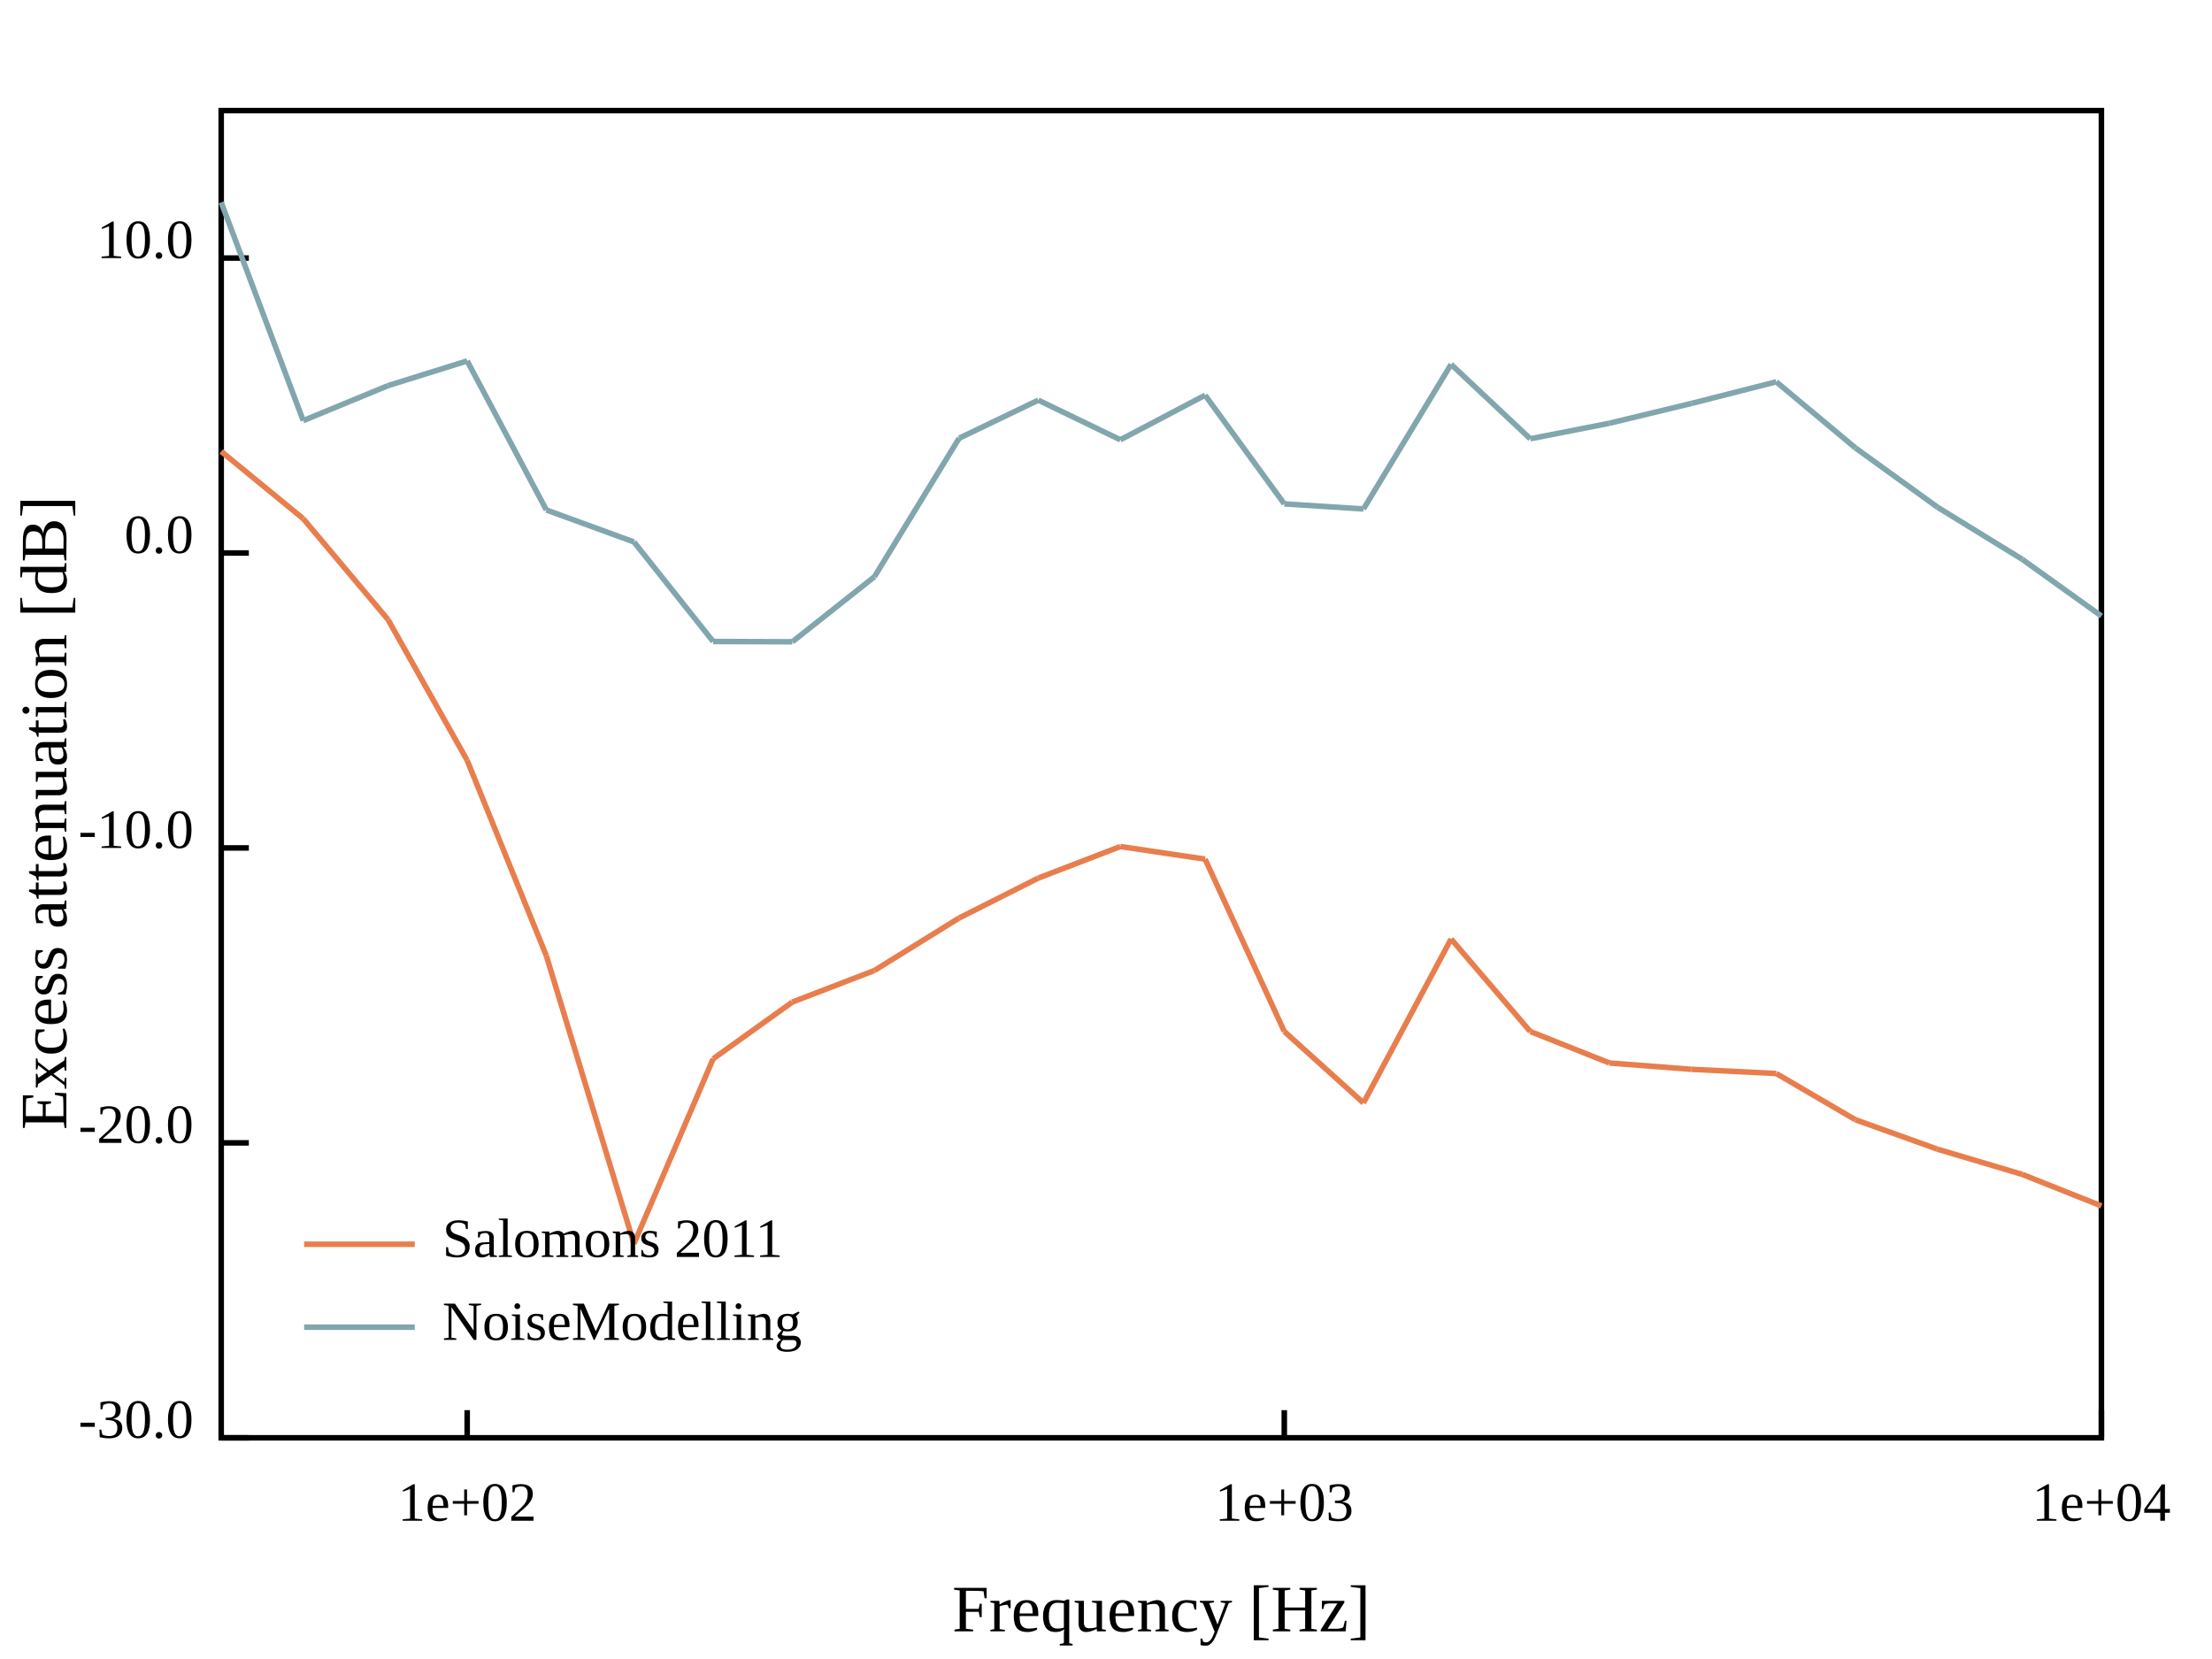
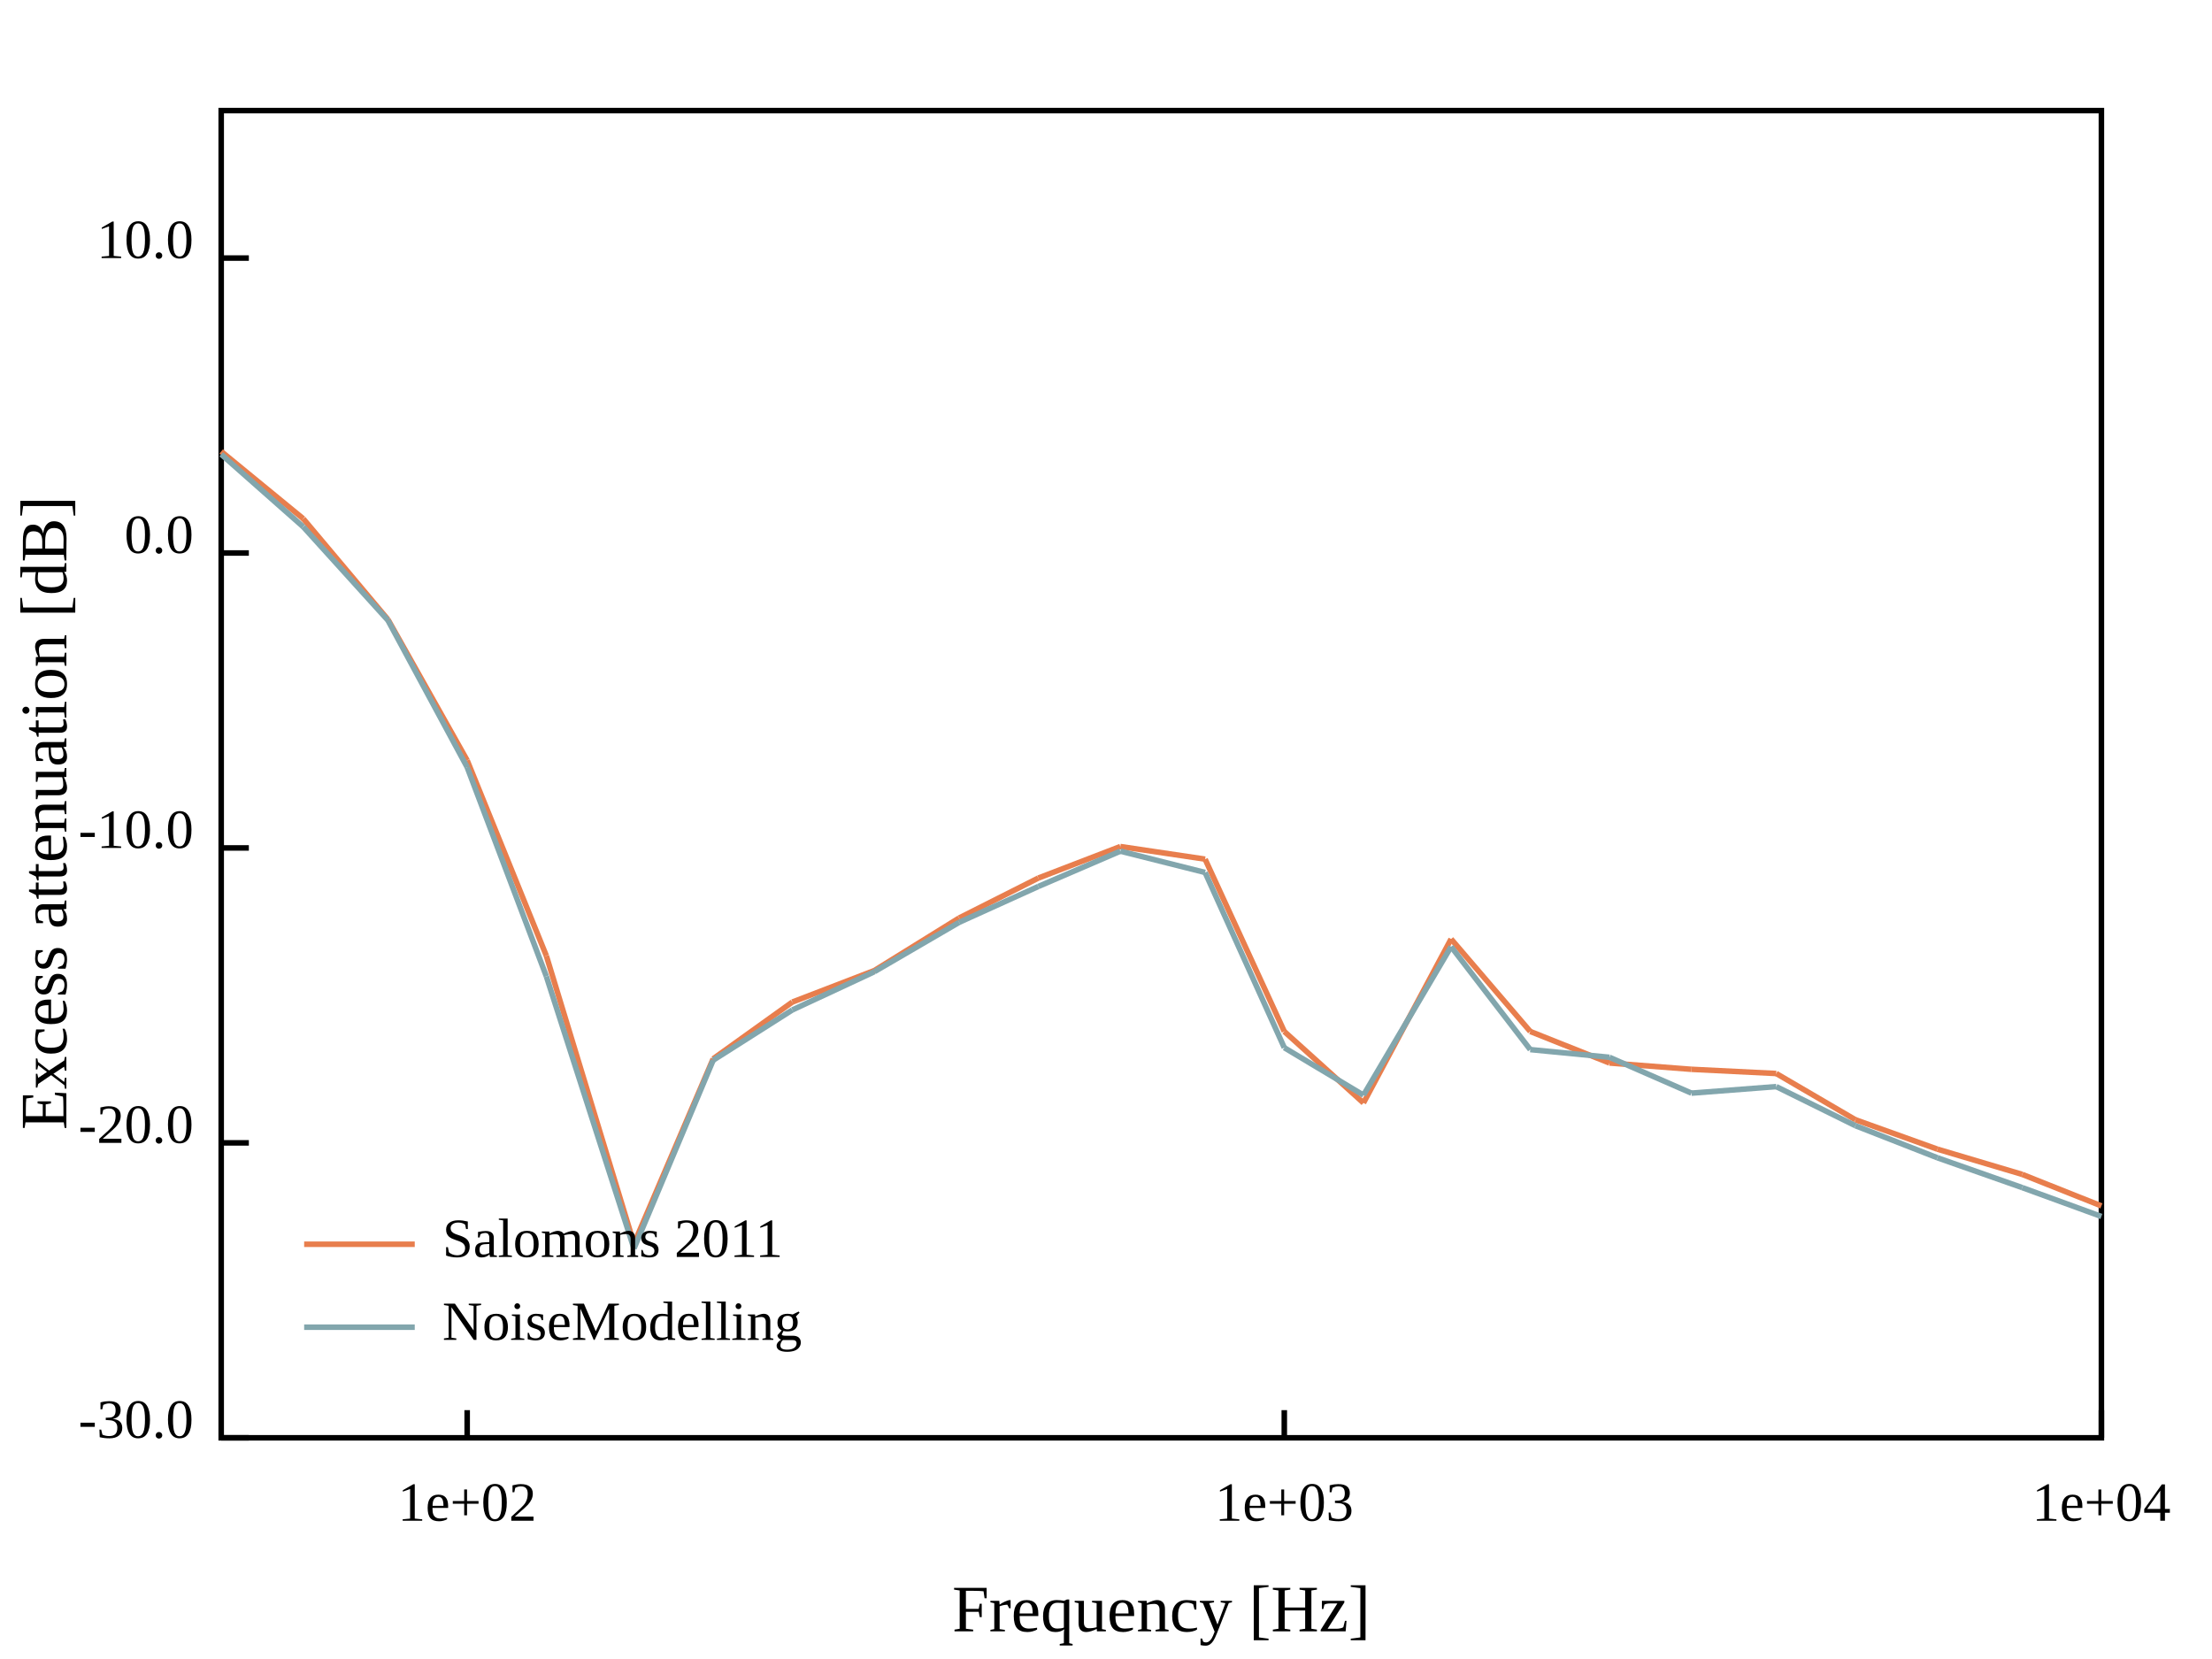
<svg xmlns="http://www.w3.org/2000/svg" height="300" width="400">
  <rect width="400" height="300" x="0" y="0" style="fill:white; stroke:none" />
  <rect width="340" height="240" x="40" y="20" style="fill:none; stroke-width:1;stroke:black" />
  <line x1="40" y1="260" x2="45" y2="260" style="fill:none; stroke-width:1; stroke:black" />
  <text x="35" y="260" text-anchor="end" style="stroke:none; fill:black; font-size:smaller">-30.0</text>
  <line x1="40" y1="206.667" x2="45" y2="206.667" style="fill:none; stroke-width:1; stroke:black" />
  <text x="35" y="206.667" text-anchor="end" style="stroke:none; fill:black; font-size:smaller">-20.0</text>
  <line x1="40" y1="153.333" x2="45" y2="153.333" style="fill:none; stroke-width:1; stroke:black" />
  <text x="35" y="153.333" text-anchor="end" style="stroke:none; fill:black; font-size:smaller">-10.0</text>
  <line x1="40" y1="100" x2="45" y2="100" style="fill:none; stroke-width:1; stroke:black" />
  <text x="35" y="100" text-anchor="end" style="stroke:none; fill:black; font-size:smaller">0.0</text>
  <line x1="40" y1="46.667" x2="45" y2="46.667" style="fill:none; stroke-width:1; stroke:black" />
  <text x="35" y="46.667" text-anchor="end" style="stroke:none; fill:black; font-size:smaller">10.0</text>
  <line x1="84.48" y1="260" x2="84.48" y2="255" style="fill:none; stroke-width:1; stroke:black" />
  <text x="84.48" y="275" text-anchor="middle" style="stroke:none; fill:black; font-size:smaller">1e+02</text>
  <line x1="232.24" y1="260" x2="232.24" y2="255" style="fill:none; stroke-width:1; stroke:black" />
  <text x="232.24" y="275" text-anchor="middle" style="stroke:none; fill:black; font-size:smaller">1e+03</text>
  <line x1="380" y1="260" x2="380" y2="255" style="fill:none; stroke-width:1; stroke:black" />
  <text x="380" y="275" text-anchor="middle" style="stroke:none; fill:black; font-size:smaller">1e+04</text>
  <line x1="40" y1="81.631" x2="54.831" y2="93.793" style="fill:none; stroke-width:1; stroke:rgb(232,126,77)" />
  <line x1="54.831" y1="93.793" x2="70.161" y2="112.035" style="fill:none; stroke-width:1; stroke:rgb(232,126,77)" />
  <line x1="70.161" y1="112.035" x2="84.48" y2="137.498" style="fill:none; stroke-width:1; stroke:rgb(232,126,77)" />
  <line x1="84.48" y1="137.498" x2="98.8" y2="172.842" style="fill:none; stroke-width:1; stroke:rgb(232,126,77)" />
  <line x1="98.8" y1="172.842" x2="114.641" y2="224.909" style="fill:none; stroke-width:1; stroke:rgb(232,126,77)" />
  <line x1="114.641" y1="224.909" x2="128.96" y2="191.465" style="fill:none; stroke-width:1; stroke:rgb(232,126,77)" />
  <line x1="128.96" y1="191.465" x2="143.28" y2="181.203" style="fill:none; stroke-width:1; stroke:rgb(232,126,77)" />
  <line x1="143.28" y1="181.203" x2="158.11" y2="175.503" style="fill:none; stroke-width:1; stroke:rgb(232,126,77)" />
  <line x1="158.11" y1="175.503" x2="173.441" y2="166.002" style="fill:none; stroke-width:1; stroke:rgb(232,126,77)" />
  <line x1="173.441" y1="166.002" x2="187.76" y2="158.781" style="fill:none; stroke-width:1; stroke:rgb(232,126,77)" />
  <line x1="187.76" y1="158.781" x2="202.591" y2="153.08" style="fill:none; stroke-width:1; stroke:rgb(232,126,77)" />
  <line x1="202.591" y1="153.08" x2="217.921" y2="155.36" style="fill:none; stroke-width:1; stroke:rgb(232,126,77)" />
  <line x1="217.921" y1="155.36" x2="232.24" y2="186.524" style="fill:none; stroke-width:1; stroke:rgb(232,126,77)" />
  <line x1="232.24" y1="186.524" x2="246.559" y2="199.446" style="fill:none; stroke-width:1; stroke:rgb(232,126,77)" />
  <line x1="246.559" y1="199.446" x2="262.401" y2="169.802" style="fill:none; stroke-width:1; stroke:rgb(232,126,77)" />
  <line x1="262.401" y1="169.802" x2="276.72" y2="186.524" style="fill:none; stroke-width:1; stroke:rgb(232,126,77)" />
  <line x1="276.72" y1="186.524" x2="291.04" y2="192.225" style="fill:none; stroke-width:1; stroke:rgb(232,126,77)" />
  <line x1="291.04" y1="192.225" x2="305.87" y2="193.365" style="fill:none; stroke-width:1; stroke:rgb(232,126,77)" />
  <line x1="305.87" y1="193.365" x2="321.2" y2="194.125" style="fill:none; stroke-width:1; stroke:rgb(232,126,77)" />
  <line x1="321.2" y1="194.125" x2="335.52" y2="202.486" style="fill:none; stroke-width:1; stroke:rgb(232,126,77)" />
  <line x1="335.52" y1="202.486" x2="350.351" y2="207.807" style="fill:none; stroke-width:1; stroke:rgb(232,126,77)" />
  <line x1="350.351" y1="207.807" x2="365.681" y2="212.367" style="fill:none; stroke-width:1; stroke:rgb(232,126,77)" />
  <line x1="365.681" y1="212.367" x2="380" y2="218.068" style="fill:none; stroke-width:1; stroke:rgb(232,126,77)" />
-   <line x1="40" y1="36.589" x2="54.831" y2="76.061" style="fill:none; stroke-width:1; stroke:rgb(130,166,173)" />
-   <line x1="54.831" y1="76.061" x2="70.161" y2="69.736" style="fill:none; stroke-width:1; stroke:rgb(130,166,173)" />
-   <line x1="70.161" y1="69.736" x2="84.48" y2="65.266" style="fill:none; stroke-width:1; stroke:rgb(130,166,173)" />
-   <line x1="84.48" y1="65.266" x2="98.8" y2="92.22" style="fill:none; stroke-width:1; stroke:rgb(130,166,173)" />
-   <line x1="98.8" y1="92.22" x2="114.641" y2="98.006" style="fill:none; stroke-width:1; stroke:rgb(130,166,173)" />
-   <line x1="114.641" y1="98.006" x2="128.96" y2="116.001" style="fill:none; stroke-width:1; stroke:rgb(130,166,173)" />
-   <line x1="128.96" y1="116.001" x2="143.28" y2="116.055" style="fill:none; stroke-width:1; stroke:rgb(130,166,173)" />
-   <line x1="143.28" y1="116.055" x2="158.11" y2="104.307" style="fill:none; stroke-width:1; stroke:rgb(130,166,173)" />
-   <line x1="158.11" y1="104.307" x2="173.441" y2="79.245" style="fill:none; stroke-width:1; stroke:rgb(130,166,173)" />
-   <line x1="173.441" y1="79.245" x2="187.76" y2="72.363" style="fill:none; stroke-width:1; stroke:rgb(130,166,173)" />
-   <line x1="187.76" y1="72.363" x2="202.591" y2="79.527" style="fill:none; stroke-width:1; stroke:rgb(130,166,173)" />
-   <line x1="202.591" y1="79.527" x2="217.921" y2="71.465" style="fill:none; stroke-width:1; stroke:rgb(130,166,173)" />
-   <line x1="217.921" y1="71.465" x2="232.24" y2="91.118" style="fill:none; stroke-width:1; stroke:rgb(130,166,173)" />
-   <line x1="232.24" y1="91.118" x2="246.559" y2="92.04" style="fill:none; stroke-width:1; stroke:rgb(130,166,173)" />
-   <line x1="246.559" y1="92.04" x2="262.401" y2="65.885" style="fill:none; stroke-width:1; stroke:rgb(130,166,173)" />
-   <line x1="262.401" y1="65.885" x2="276.72" y2="79.343" style="fill:none; stroke-width:1; stroke:rgb(130,166,173)" />
-   <line x1="276.72" y1="79.343" x2="291.04" y2="76.533" style="fill:none; stroke-width:1; stroke:rgb(130,166,173)" />
-   <line x1="291.04" y1="76.533" x2="305.87" y2="72.95" style="fill:none; stroke-width:1; stroke:rgb(130,166,173)" />
-   <line x1="305.87" y1="72.95" x2="321.2" y2="69.047" style="fill:none; stroke-width:1; stroke:rgb(130,166,173)" />
-   <line x1="321.2" y1="69.047" x2="335.52" y2="80.999" style="fill:none; stroke-width:1; stroke:rgb(130,166,173)" />
-   <line x1="335.52" y1="80.999" x2="350.351" y2="91.714" style="fill:none; stroke-width:1; stroke:rgb(130,166,173)" />
-   <line x1="350.351" y1="91.714" x2="365.681" y2="101.14" style="fill:none; stroke-width:1; stroke:rgb(130,166,173)" />
-   <line x1="365.681" y1="101.14" x2="380" y2="111.402" style="fill:none; stroke-width:1; stroke:rgb(130,166,173)" />
+   <line x1="40" y1="82.154" x2="54.831" y2="95.26" style="fill:none; stroke-width:1; stroke:rgb(130,166,173)" />
+   <line x1="54.831" y1="95.26" x2="70.161" y2="112.188" style="fill:none; stroke-width:1; stroke:rgb(130,166,173)" />
+   <line x1="70.161" y1="112.188" x2="84.48" y2="138.744" style="fill:none; stroke-width:1; stroke:rgb(130,166,173)" />
+   <line x1="84.48" y1="138.744" x2="98.8" y2="176.563" style="fill:none; stroke-width:1; stroke:rgb(130,166,173)" />
+   <line x1="98.8" y1="176.563" x2="114.641" y2="225.781" style="fill:none; stroke-width:1; stroke:rgb(130,166,173)" />
+   <line x1="114.641" y1="225.781" x2="128.96" y2="191.723" style="fill:none; stroke-width:1; stroke:rgb(130,166,173)" />
+   <line x1="128.96" y1="191.723" x2="143.28" y2="182.631" style="fill:none; stroke-width:1; stroke:rgb(130,166,173)" />
+   <line x1="143.28" y1="182.631" x2="158.11" y2="175.714" style="fill:none; stroke-width:1; stroke:rgb(130,166,173)" />
+   <line x1="158.11" y1="175.714" x2="173.441" y2="166.788" style="fill:none; stroke-width:1; stroke:rgb(130,166,173)" />
+   <line x1="173.441" y1="166.788" x2="187.76" y2="160.303" style="fill:none; stroke-width:1; stroke:rgb(130,166,173)" />
+   <line x1="187.76" y1="160.303" x2="202.591" y2="153.918" style="fill:none; stroke-width:1; stroke:rgb(130,166,173)" />
+   <line x1="202.591" y1="153.918" x2="217.921" y2="157.771" style="fill:none; stroke-width:1; stroke:rgb(130,166,173)" />
+   <line x1="217.921" y1="157.771" x2="232.24" y2="189.455" style="fill:none; stroke-width:1; stroke:rgb(130,166,173)" />
+   <line x1="232.24" y1="189.455" x2="246.559" y2="198.033" style="fill:none; stroke-width:1; stroke:rgb(130,166,173)" />
+   <line x1="246.559" y1="198.033" x2="262.401" y2="171.19" style="fill:none; stroke-width:1; stroke:rgb(130,166,173)" />
+   <line x1="262.401" y1="171.19" x2="276.72" y2="189.8" style="fill:none; stroke-width:1; stroke:rgb(130,166,173)" />
+   <line x1="276.72" y1="189.8" x2="291.04" y2="191.191" style="fill:none; stroke-width:1; stroke:rgb(130,166,173)" />
+   <line x1="291.04" y1="191.191" x2="305.87" y2="197.674" style="fill:none; stroke-width:1; stroke:rgb(130,166,173)" />
+   <line x1="305.87" y1="197.674" x2="321.2" y2="196.494" style="fill:none; stroke-width:1; stroke:rgb(130,166,173)" />
+   <line x1="321.2" y1="196.494" x2="335.52" y2="203.562" style="fill:none; stroke-width:1; stroke:rgb(130,166,173)" />
+   <line x1="335.52" y1="203.562" x2="350.351" y2="209.367" style="fill:none; stroke-width:1; stroke:rgb(130,166,173)" />
+   <line x1="350.351" y1="209.367" x2="365.681" y2="214.756" style="fill:none; stroke-width:1; stroke:rgb(130,166,173)" />
+   <line x1="365.681" y1="214.756" x2="380" y2="219.976" style="fill:none; stroke-width:1; stroke:rgb(130,166,173)" />
  <text x="210" y="295" text-anchor="middle" style="stroke:none; fill:black">Frequency [Hz]</text>
  <text x="5" y="140" transform="rotate(-90, 12, 140)" text-anchor="middle" style="stroke:none; fill:black">Excess attenuation [dB]</text>
  <line x1="55" y1="225" x2="75" y2="225" style="fill:none; stroke-width:1; stroke:rgb(232,126,77)" />
  <text x="80" y="225" dominant-baseline="middle" style="stroke:none; fill:black; font-size:smaller">Salomons 2011</text>
  <line x1="55" y1="240" x2="75" y2="240" style="fill:none; stroke-width:1; stroke:rgb(130,166,173)" />
  <text x="80" y="240" dominant-baseline="middle" style="stroke:none; fill:black; font-size:smaller">NoiseModelling</text>
</svg>
